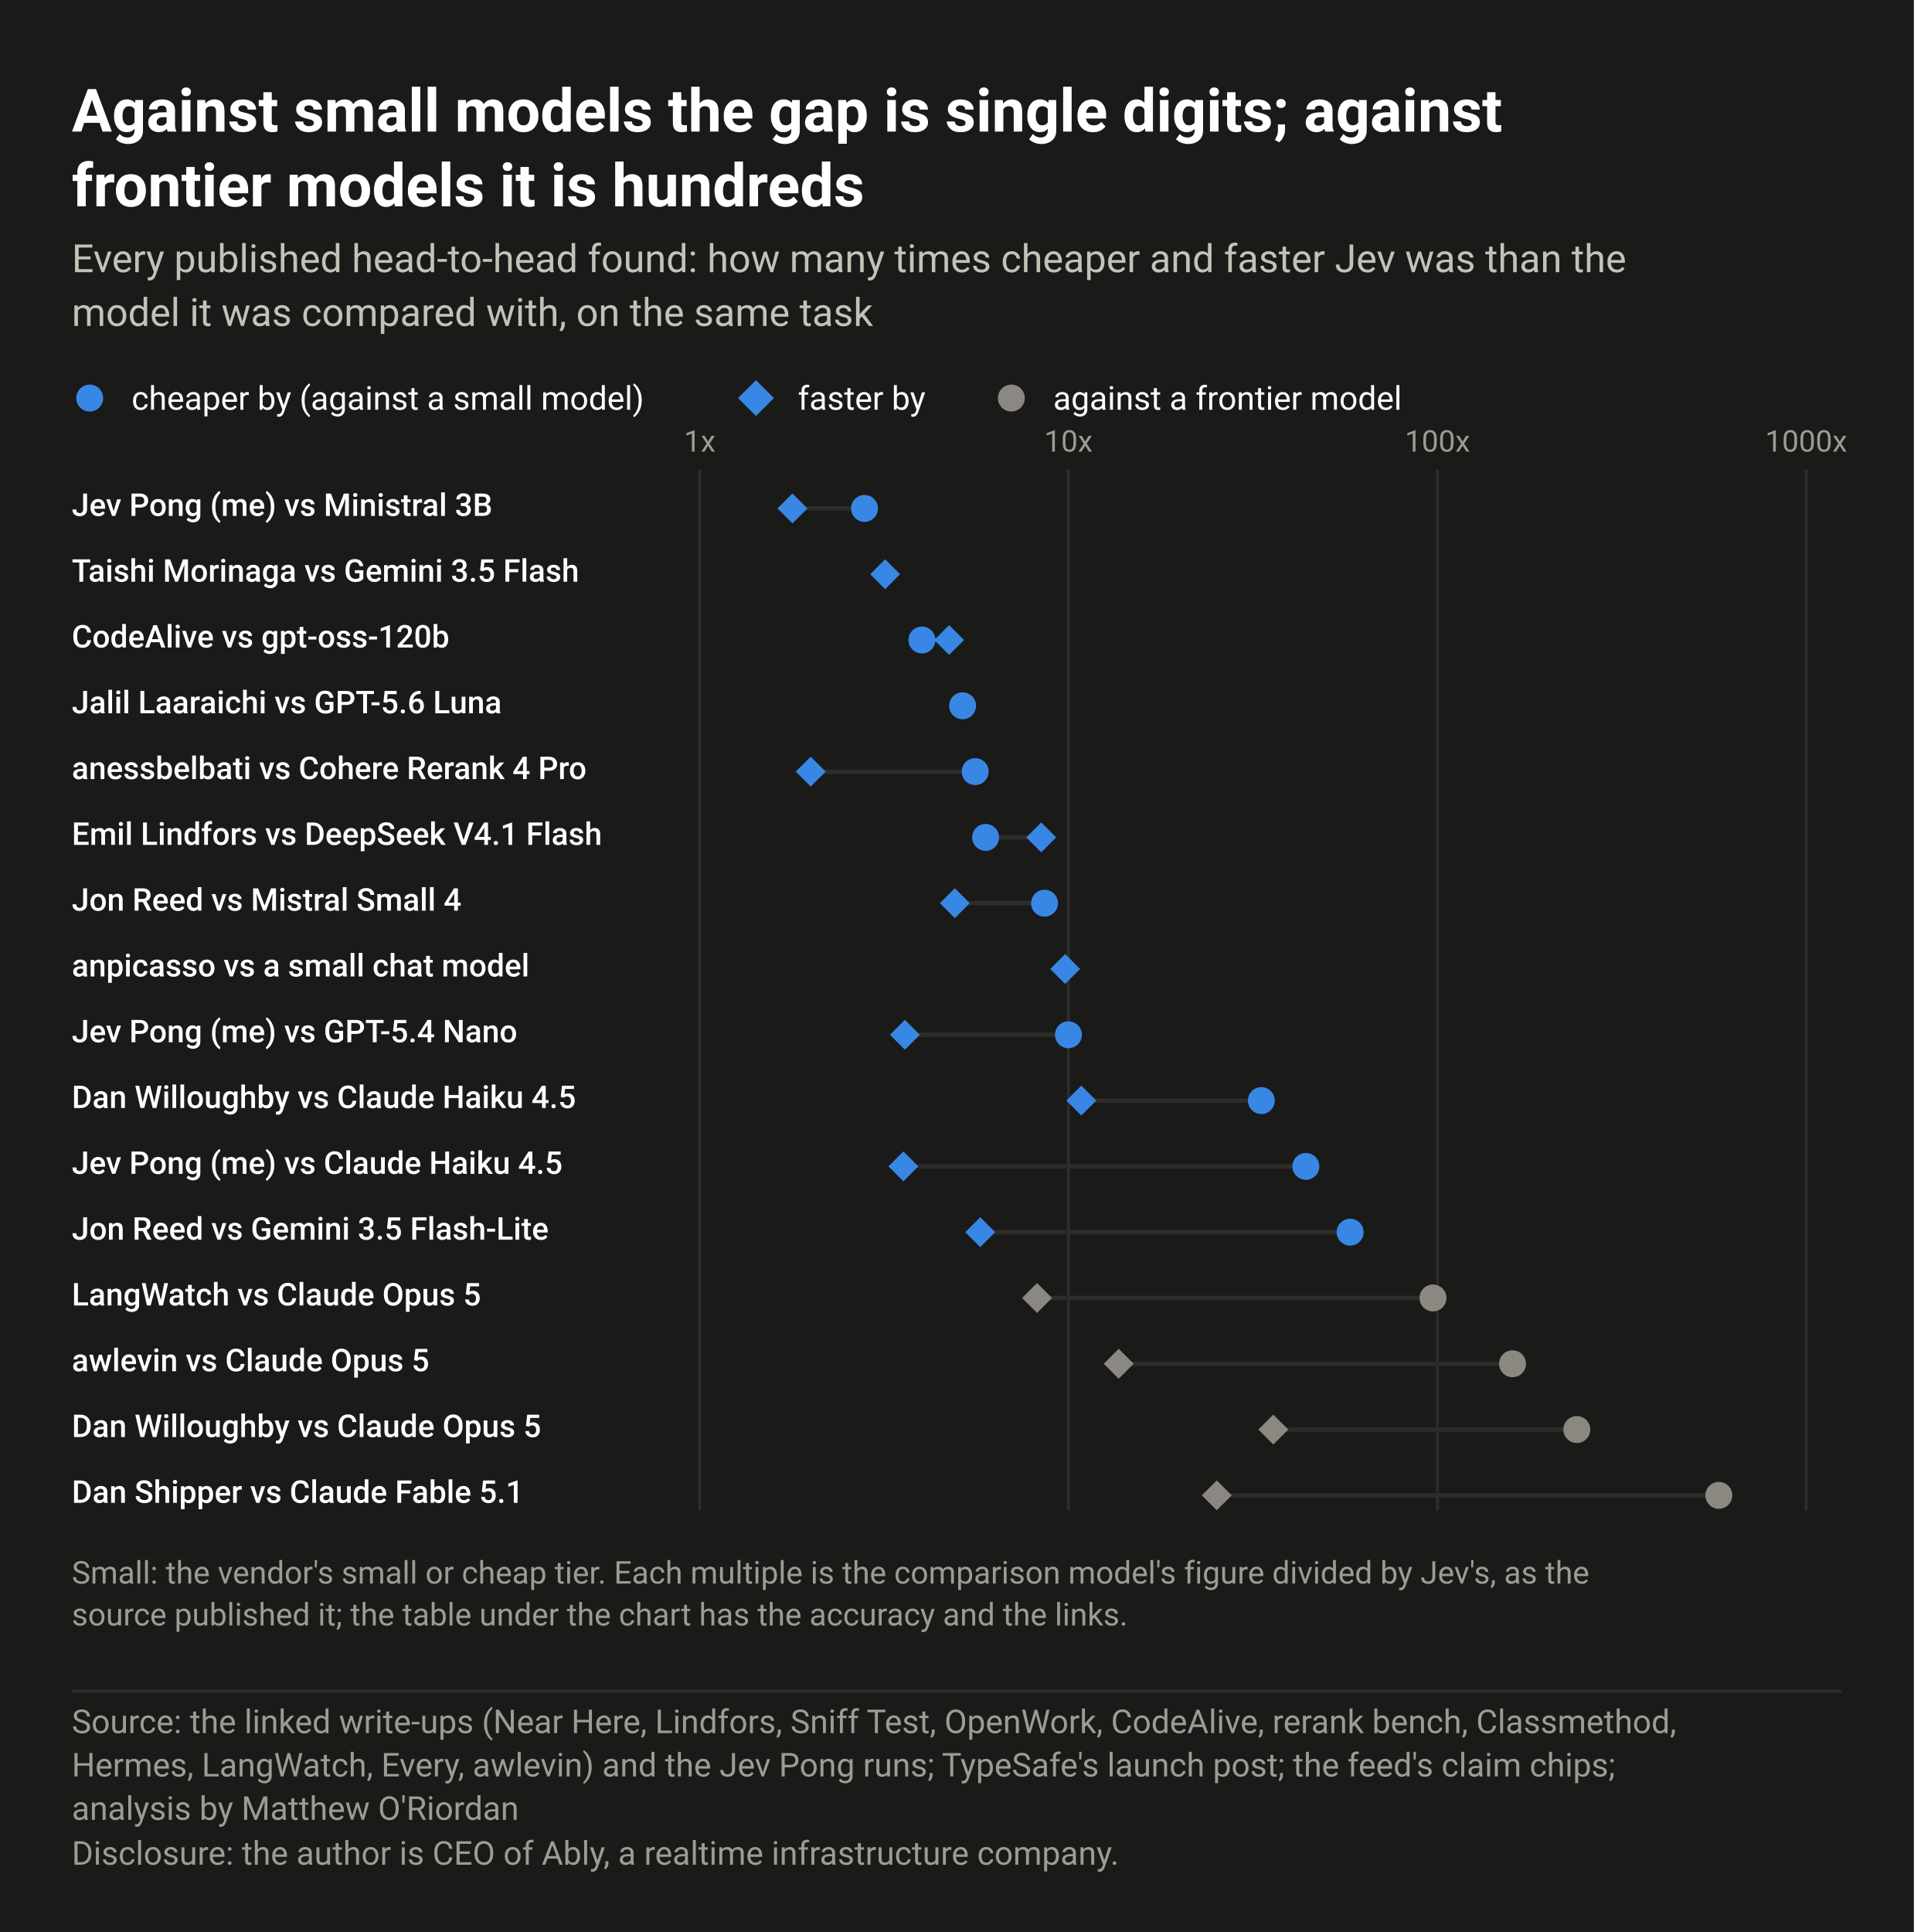
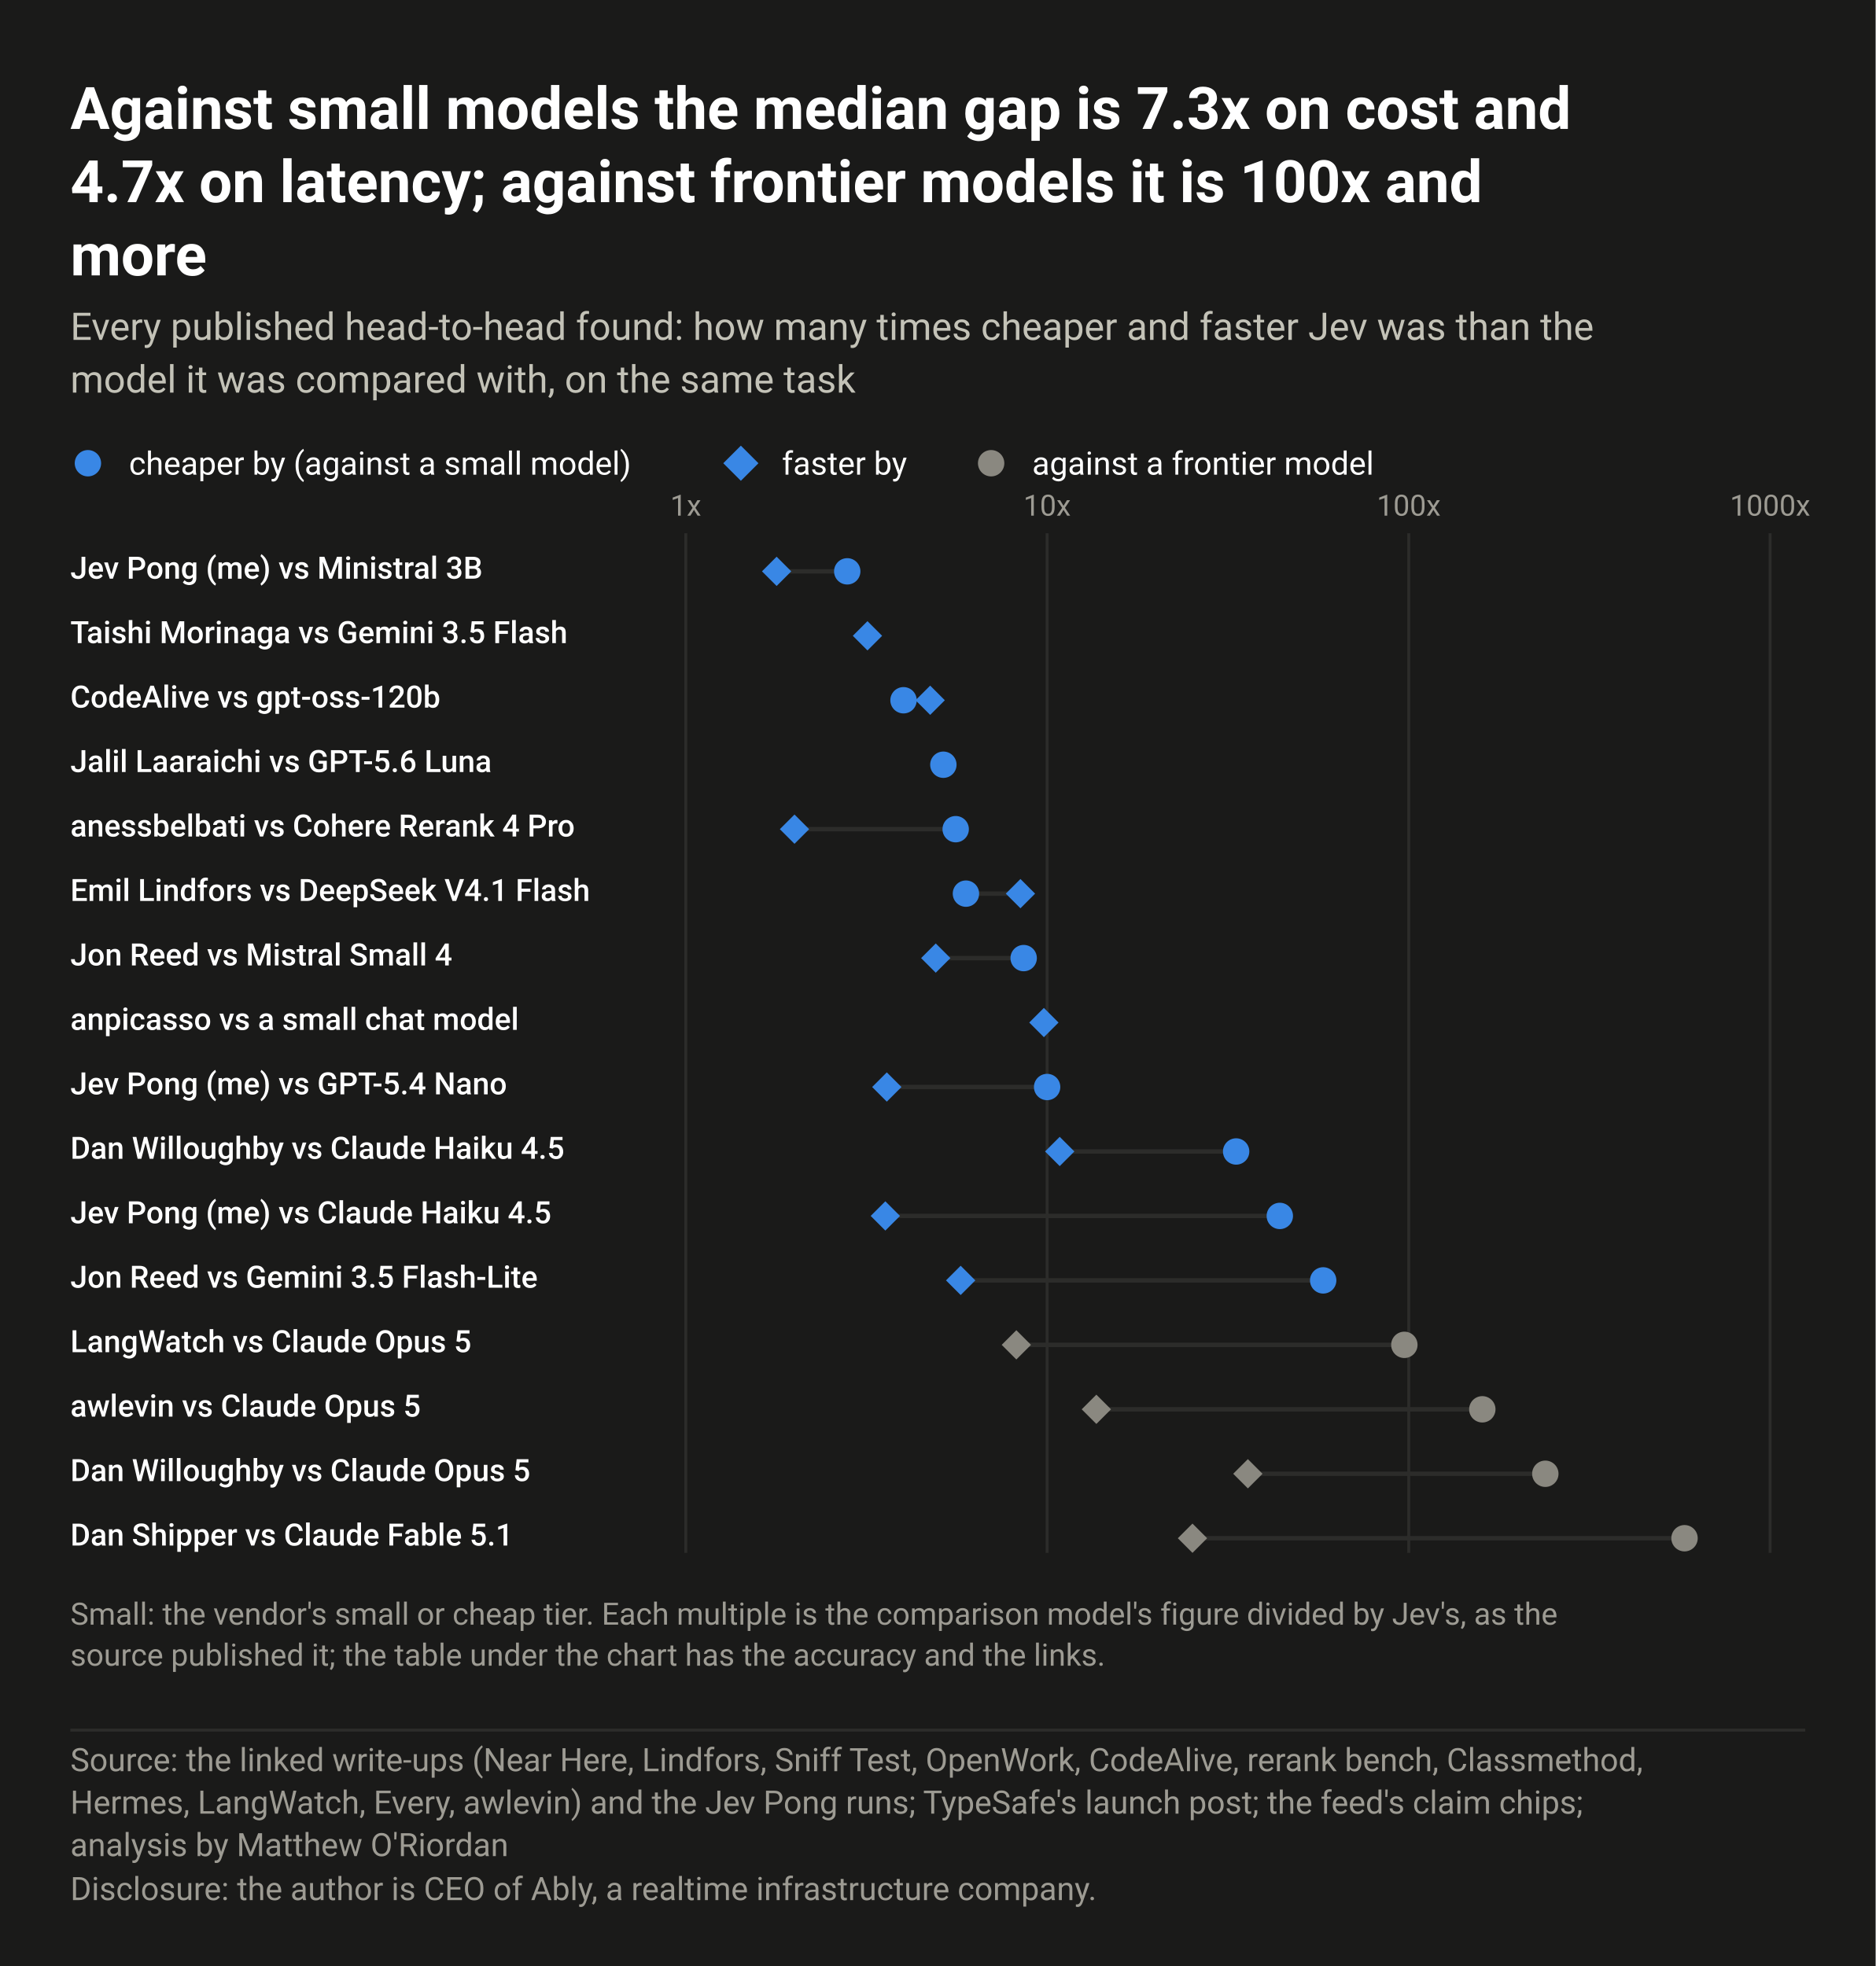
- <svg xmlns="http://www.w3.org/2000/svg" viewBox="0 0 640 646" width="640" height="646" role="img" aria-labeledby="18-wdark-t 18-wdark-d" font-family="Manrope, ui-sans-serif, system-ui, -apple-system, 'Segoe UI', Roboto, Helvetica, Arial, sans-serif">
-   <rect x="0" y="0" width="640" height="646" fill="#1a1a19" />
-   <text x="24" y="44" font-size="20" font-weight="700" fill="#ffffff">Against small models the gap is single digits; against</text>
-   <text x="24" y="69" font-size="20" font-weight="700" fill="#ffffff">frontier models it is hundreds</text>
-   <text x="24" y="91" font-size="13" fill="#c3c2b7">Every published head-to-head found: how many times cheaper and faster Jev was than the</text>
-   <text x="24" y="109" font-size="13" fill="#c3c2b7">model it was compared with, on the same task</text>
-   <circle cx="30" cy="133.1" r="4.5" fill="#3987e5" />
-   <text x="44" y="137" font-size="11" fill="#ffffff">cheaper by (against a small model)</text>
-   <path d="M252.8 127.1l6 6l-6 6l-6 -6z" fill="#3987e5" />
-   <text x="266.8" y="137" font-size="11" fill="#ffffff">faster by</text>
-   <circle cx="338.2" cy="133.1" r="4.5" fill="#8a8880" />
-   <text x="352.2" y="137" font-size="11" fill="#ffffff">against a frontier model</text>
-   <line x1="234" y1="157" x2="234" y2="505" stroke-width="1" stroke="#2c2c2a" />
-   <text x="234" y="151" font-size="10" text-anchor="middle" fill="#9d9b93">1x</text>
-   <line x1="357.3" y1="157" x2="357.3" y2="505" stroke-width="1" stroke="#2c2c2a" />
-   <text x="357.3" y="151" font-size="10" text-anchor="middle" fill="#9d9b93">10x</text>
-   <line x1="480.7" y1="157" x2="480.7" y2="505" stroke-width="1" stroke="#2c2c2a" />
-   <text x="480.7" y="151" font-size="10" text-anchor="middle" fill="#9d9b93">100x</text>
-   <line x1="604" y1="157" x2="604" y2="505" stroke-width="1" stroke="#2c2c2a" />
-   <text x="604" y="151" font-size="10" text-anchor="middle" fill="#9d9b93">1000x</text>
-   <text x="24" y="172.5" font-size="10.5" font-weight="500" fill="#ffffff">Jev Pong (me) vs Ministral 3B</text>
-   <line x1="265" y1="170" x2="289.1" y2="170" stroke-width="1.5" stroke="#2c2c2a" />
-   <circle cx="289.1" cy="170" r="4.5" fill="#3987e5" />
-   <path d="M265 165l5 5l-5 5l-5 -5z" fill="#3987e5" />
-   <text x="24" y="194.5" font-size="10.5" font-weight="500" fill="#ffffff">Taishi Morinaga vs Gemini 3.5 Flash</text>
-   <path d="M296 187l5 5l-5 5l-5 -5z" fill="#3987e5" />
-   <text x="24" y="216.5" font-size="10.5" font-weight="500" fill="#ffffff">CodeAlive vs gpt-oss-120b</text>
-   <line x1="308.3" y1="214" x2="317.4" y2="214" stroke-width="1.5" stroke="#2c2c2a" />
-   <circle cx="308.3" cy="214" r="4.5" fill="#3987e5" />
-   <path d="M317.4 209l5 5l-5 5l-5 -5z" fill="#3987e5" />
-   <text x="24" y="238.5" font-size="10.5" font-weight="500" fill="#ffffff">Jalil Laaraichi vs GPT-5.6 Luna</text>
-   <circle cx="321.9" cy="236" r="4.5" fill="#3987e5" />
-   <text x="24" y="260.5" font-size="10.5" font-weight="500" fill="#ffffff">anessbelbati vs Cohere Rerank 4 Pro</text>
-   <line x1="271.1" y1="258" x2="326.1" y2="258" stroke-width="1.5" stroke="#2c2c2a" />
-   <circle cx="326.1" cy="258" r="4.5" fill="#3987e5" />
-   <path d="M271.1 253l5 5l-5 5l-5 -5z" fill="#3987e5" />
-   <text x="24" y="282.5" font-size="10.5" font-weight="500" fill="#ffffff">Emil Lindfors vs DeepSeek V4.1 Flash</text>
-   <line x1="329.6" y1="280" x2="348.2" y2="280" stroke-width="1.5" stroke="#2c2c2a" />
-   <circle cx="329.6" cy="280" r="4.5" fill="#3987e5" />
-   <path d="M348.2 275l5 5l-5 5l-5 -5z" fill="#3987e5" />
-   <text x="24" y="304.5" font-size="10.5" font-weight="500" fill="#ffffff">Jon Reed vs Mistral Small 4</text>
-   <line x1="319.3" y1="302" x2="349.3" y2="302" stroke-width="1.5" stroke="#2c2c2a" />
-   <circle cx="349.3" cy="302" r="4.5" fill="#3987e5" />
-   <path d="M319.3 297l5 5l-5 5l-5 -5z" fill="#3987e5" />
-   <text x="24" y="326.5" font-size="10.5" font-weight="500" fill="#ffffff">anpicasso vs a small chat model</text>
-   <path d="M356.2 319l5 5l-5 5l-5 -5z" fill="#3987e5" />
-   <text x="24" y="348.5" font-size="10.5" font-weight="500" fill="#ffffff">Jev Pong (me) vs GPT-5.4 Nano</text>
-   <line x1="302.6" y1="346" x2="357.3" y2="346" stroke-width="1.5" stroke="#2c2c2a" />
-   <circle cx="357.3" cy="346" r="4.5" fill="#3987e5" />
-   <path d="M302.6 341l5 5l-5 5l-5 -5z" fill="#3987e5" />
-   <text x="24" y="370.5" font-size="10.5" font-weight="500" fill="#ffffff">Dan Willoughby vs Claude Haiku 4.5</text>
-   <line x1="361.6" y1="368" x2="421.8" y2="368" stroke-width="1.5" stroke="#2c2c2a" />
-   <circle cx="421.8" cy="368" r="4.5" fill="#3987e5" />
-   <path d="M361.6 363l5 5l-5 5l-5 -5z" fill="#3987e5" />
-   <text x="24" y="392.5" font-size="10.5" font-weight="500" fill="#ffffff">Jev Pong (me) vs Claude Haiku 4.5</text>
-   <line x1="302.1" y1="390" x2="436.7" y2="390" stroke-width="1.5" stroke="#2c2c2a" />
-   <circle cx="436.7" cy="390" r="4.5" fill="#3987e5" />
-   <path d="M302.1 385l5 5l-5 5l-5 -5z" fill="#3987e5" />
-   <text x="24" y="414.5" font-size="10.5" font-weight="500" fill="#ffffff">Jon Reed vs Gemini 3.5 Flash-Lite</text>
-   <line x1="327.8" y1="412" x2="451.5" y2="412" stroke-width="1.5" stroke="#2c2c2a" />
-   <circle cx="451.5" cy="412" r="4.5" fill="#3987e5" />
-   <path d="M327.8 407l5 5l-5 5l-5 -5z" fill="#3987e5" />
-   <text x="24" y="436.5" font-size="10.5" font-weight="500" fill="#ffffff">LangWatch vs Claude Opus 5</text>
-   <line x1="346.8" y1="434" x2="479.2" y2="434" stroke-width="1.5" stroke="#2c2c2a" />
-   <circle cx="479.2" cy="434" r="4.5" fill="#8a8880" />
-   <path d="M346.8 429l5 5l-5 5l-5 -5z" fill="#8a8880" />
-   <text x="24" y="458.5" font-size="10.5" font-weight="500" fill="#ffffff">awlevin vs Claude Opus 5</text>
-   <line x1="374.1" y1="456" x2="505.8" y2="456" stroke-width="1.5" stroke="#2c2c2a" />
-   <circle cx="505.8" cy="456" r="4.5" fill="#8a8880" />
-   <path d="M374.1 451l5 5l-5 5l-5 -5z" fill="#8a8880" />
-   <text x="24" y="480.5" font-size="10.5" font-weight="500" fill="#ffffff">Dan Willoughby vs Claude Opus 5</text>
-   <line x1="425.8" y1="478" x2="527.3" y2="478" stroke-width="1.5" stroke="#2c2c2a" />
-   <circle cx="527.3" cy="478" r="4.5" fill="#8a8880" />
-   <path d="M425.8 473l5 5l-5 5l-5 -5z" fill="#8a8880" />
-   <text x="24" y="502.5" font-size="10.5" font-weight="500" fill="#ffffff">Dan Shipper vs Claude Fable 5.1</text>
-   <line x1="406.9" y1="500" x2="574.8" y2="500" stroke-width="1.5" stroke="#2c2c2a" />
-   <circle cx="574.8" cy="500" r="4.5" fill="#8a8880" />
-   <path d="M406.9 495l5 5l-5 5l-5 -5z" fill="#8a8880" />
-   <text x="24" y="529.5" font-size="10.5" fill="#9d9b93">Small: the vendor's small or cheap tier. Each multiple is the comparison model's figure divided by Jev's, as the</text>
-   <text x="24" y="543.5" font-size="10.5" fill="#9d9b93">source published it; the table under the chart has the accuracy and the links.</text>
-   <line x1="24" y1="565.5" x2="616" y2="565.5" stroke-width="1" stroke="#2c2c2a" />
-   <text x="24" y="579.5" font-size="11" fill="#9d9b93">Source: the linked write-ups (Near Here, Lindfors, Sniff Test, OpenWork, CodeAlive, rerank bench, Classmethod,</text>
-   <text x="24" y="594" font-size="11" fill="#9d9b93">Hermes, LangWatch, Every, awlevin) and the Jev Pong runs; TypeSafe's launch post; the feed's claim chips;</text>
-   <text x="24" y="608.5" font-size="11" fill="#9d9b93">analysis by Matthew O'Riordan</text>
-   <text x="24" y="623.5" font-size="11" fill="#9d9b93">Disclosure: the author is CEO of Ably, a realtime infrastructure company.</text>
+ <svg xmlns="http://www.w3.org/2000/svg" viewBox="0 0 640 671" width="640" height="671" role="img" aria-labeledby="18-wdark-t 18-wdark-d" font-family="Manrope, ui-sans-serif, system-ui, -apple-system, 'Segoe UI', Roboto, Helvetica, Arial, sans-serif">
+   <rect x="0" y="0" width="640" height="671" fill="#1a1a19" />
+   <text x="24" y="44" font-size="20" font-weight="700" fill="#ffffff">Against small models the median gap is 7.3x on cost and</text>
+   <text x="24" y="69" font-size="20" font-weight="700" fill="#ffffff">4.7x on latency; against frontier models it is 100x and</text>
+   <text x="24" y="94" font-size="20" font-weight="700" fill="#ffffff">more</text>
+   <text x="24" y="116" font-size="13" fill="#c3c2b7">Every published head-to-head found: how many times cheaper and faster Jev was than the</text>
+   <text x="24" y="134" font-size="13" fill="#c3c2b7">model it was compared with, on the same task</text>
+   <circle cx="30" cy="158.1" r="4.5" fill="#3987e5" />
+   <text x="44" y="162" font-size="11" fill="#ffffff">cheaper by (against a small model)</text>
+   <path d="M252.8 152.1l6 6l-6 6l-6 -6z" fill="#3987e5" />
+   <text x="266.8" y="162" font-size="11" fill="#ffffff">faster by</text>
+   <circle cx="338.2" cy="158.1" r="4.5" fill="#8a8880" />
+   <text x="352.2" y="162" font-size="11" fill="#ffffff">against a frontier model</text>
+   <line x1="234" y1="182" x2="234" y2="530" stroke-width="1" stroke="#2c2c2a" />
+   <text x="234" y="176" font-size="10" text-anchor="middle" fill="#9d9b93">1x</text>
+   <line x1="357.3" y1="182" x2="357.3" y2="530" stroke-width="1" stroke="#2c2c2a" />
+   <text x="357.3" y="176" font-size="10" text-anchor="middle" fill="#9d9b93">10x</text>
+   <line x1="480.7" y1="182" x2="480.7" y2="530" stroke-width="1" stroke="#2c2c2a" />
+   <text x="480.7" y="176" font-size="10" text-anchor="middle" fill="#9d9b93">100x</text>
+   <line x1="604" y1="182" x2="604" y2="530" stroke-width="1" stroke="#2c2c2a" />
+   <text x="604" y="176" font-size="10" text-anchor="middle" fill="#9d9b93">1000x</text>
+   <text x="24" y="197.5" font-size="10.5" font-weight="500" fill="#ffffff">Jev Pong (me) vs Ministral 3B</text>
+   <line x1="265" y1="195" x2="289.1" y2="195" stroke-width="1.5" stroke="#2c2c2a" />
+   <circle cx="289.1" cy="195" r="4.5" fill="#3987e5" />
+   <path d="M265 190l5 5l-5 5l-5 -5z" fill="#3987e5" />
+   <text x="24" y="219.5" font-size="10.5" font-weight="500" fill="#ffffff">Taishi Morinaga vs Gemini 3.5 Flash</text>
+   <path d="M296 212l5 5l-5 5l-5 -5z" fill="#3987e5" />
+   <text x="24" y="241.5" font-size="10.5" font-weight="500" fill="#ffffff">CodeAlive vs gpt-oss-120b</text>
+   <line x1="308.3" y1="239" x2="317.4" y2="239" stroke-width="1.5" stroke="#2c2c2a" />
+   <circle cx="308.3" cy="239" r="4.5" fill="#3987e5" />
+   <path d="M317.4 234l5 5l-5 5l-5 -5z" fill="#3987e5" />
+   <text x="24" y="263.5" font-size="10.5" font-weight="500" fill="#ffffff">Jalil Laaraichi vs GPT-5.6 Luna</text>
+   <circle cx="321.9" cy="261" r="4.5" fill="#3987e5" />
+   <text x="24" y="285.5" font-size="10.5" font-weight="500" fill="#ffffff">anessbelbati vs Cohere Rerank 4 Pro</text>
+   <line x1="271.1" y1="283" x2="326.1" y2="283" stroke-width="1.5" stroke="#2c2c2a" />
+   <circle cx="326.1" cy="283" r="4.5" fill="#3987e5" />
+   <path d="M271.1 278l5 5l-5 5l-5 -5z" fill="#3987e5" />
+   <text x="24" y="307.5" font-size="10.5" font-weight="500" fill="#ffffff">Emil Lindfors vs DeepSeek V4.1 Flash</text>
+   <line x1="329.6" y1="305" x2="348.2" y2="305" stroke-width="1.5" stroke="#2c2c2a" />
+   <circle cx="329.6" cy="305" r="4.5" fill="#3987e5" />
+   <path d="M348.2 300l5 5l-5 5l-5 -5z" fill="#3987e5" />
+   <text x="24" y="329.5" font-size="10.5" font-weight="500" fill="#ffffff">Jon Reed vs Mistral Small 4</text>
+   <line x1="319.3" y1="327" x2="349.3" y2="327" stroke-width="1.5" stroke="#2c2c2a" />
+   <circle cx="349.3" cy="327" r="4.5" fill="#3987e5" />
+   <path d="M319.3 322l5 5l-5 5l-5 -5z" fill="#3987e5" />
+   <text x="24" y="351.5" font-size="10.5" font-weight="500" fill="#ffffff">anpicasso vs a small chat model</text>
+   <path d="M356.2 344l5 5l-5 5l-5 -5z" fill="#3987e5" />
+   <text x="24" y="373.5" font-size="10.5" font-weight="500" fill="#ffffff">Jev Pong (me) vs GPT-5.4 Nano</text>
+   <line x1="302.6" y1="371" x2="357.3" y2="371" stroke-width="1.5" stroke="#2c2c2a" />
+   <circle cx="357.3" cy="371" r="4.5" fill="#3987e5" />
+   <path d="M302.6 366l5 5l-5 5l-5 -5z" fill="#3987e5" />
+   <text x="24" y="395.5" font-size="10.5" font-weight="500" fill="#ffffff">Dan Willoughby vs Claude Haiku 4.5</text>
+   <line x1="361.6" y1="393" x2="421.8" y2="393" stroke-width="1.5" stroke="#2c2c2a" />
+   <circle cx="421.8" cy="393" r="4.5" fill="#3987e5" />
+   <path d="M361.6 388l5 5l-5 5l-5 -5z" fill="#3987e5" />
+   <text x="24" y="417.5" font-size="10.5" font-weight="500" fill="#ffffff">Jev Pong (me) vs Claude Haiku 4.5</text>
+   <line x1="302.1" y1="415" x2="436.7" y2="415" stroke-width="1.5" stroke="#2c2c2a" />
+   <circle cx="436.7" cy="415" r="4.5" fill="#3987e5" />
+   <path d="M302.1 410l5 5l-5 5l-5 -5z" fill="#3987e5" />
+   <text x="24" y="439.5" font-size="10.5" font-weight="500" fill="#ffffff">Jon Reed vs Gemini 3.5 Flash-Lite</text>
+   <line x1="327.8" y1="437" x2="451.5" y2="437" stroke-width="1.5" stroke="#2c2c2a" />
+   <circle cx="451.5" cy="437" r="4.5" fill="#3987e5" />
+   <path d="M327.8 432l5 5l-5 5l-5 -5z" fill="#3987e5" />
+   <text x="24" y="461.5" font-size="10.5" font-weight="500" fill="#ffffff">LangWatch vs Claude Opus 5</text>
+   <line x1="346.8" y1="459" x2="479.2" y2="459" stroke-width="1.5" stroke="#2c2c2a" />
+   <circle cx="479.2" cy="459" r="4.5" fill="#8a8880" />
+   <path d="M346.8 454l5 5l-5 5l-5 -5z" fill="#8a8880" />
+   <text x="24" y="483.5" font-size="10.5" font-weight="500" fill="#ffffff">awlevin vs Claude Opus 5</text>
+   <line x1="374.1" y1="481" x2="505.8" y2="481" stroke-width="1.5" stroke="#2c2c2a" />
+   <circle cx="505.8" cy="481" r="4.5" fill="#8a8880" />
+   <path d="M374.1 476l5 5l-5 5l-5 -5z" fill="#8a8880" />
+   <text x="24" y="505.5" font-size="10.5" font-weight="500" fill="#ffffff">Dan Willoughby vs Claude Opus 5</text>
+   <line x1="425.8" y1="503" x2="527.3" y2="503" stroke-width="1.5" stroke="#2c2c2a" />
+   <circle cx="527.3" cy="503" r="4.5" fill="#8a8880" />
+   <path d="M425.8 498l5 5l-5 5l-5 -5z" fill="#8a8880" />
+   <text x="24" y="527.5" font-size="10.5" font-weight="500" fill="#ffffff">Dan Shipper vs Claude Fable 5.1</text>
+   <line x1="406.9" y1="525" x2="574.8" y2="525" stroke-width="1.5" stroke="#2c2c2a" />
+   <circle cx="574.8" cy="525" r="4.5" fill="#8a8880" />
+   <path d="M406.9 520l5 5l-5 5l-5 -5z" fill="#8a8880" />
+   <text x="24" y="554.5" font-size="10.5" fill="#9d9b93">Small: the vendor's small or cheap tier. Each multiple is the comparison model's figure divided by Jev's, as the</text>
+   <text x="24" y="568.5" font-size="10.5" fill="#9d9b93">source published it; the table under the chart has the accuracy and the links.</text>
+   <line x1="24" y1="590.5" x2="616" y2="590.5" stroke-width="1" stroke="#2c2c2a" />
+   <text x="24" y="604.5" font-size="11" fill="#9d9b93">Source: the linked write-ups (Near Here, Lindfors, Sniff Test, OpenWork, CodeAlive, rerank bench, Classmethod,</text>
+   <text x="24" y="619" font-size="11" fill="#9d9b93">Hermes, LangWatch, Every, awlevin) and the Jev Pong runs; TypeSafe's launch post; the feed's claim chips;</text>
+   <text x="24" y="633.5" font-size="11" fill="#9d9b93">analysis by Matthew O'Riordan</text>
+   <text x="24" y="648.5" font-size="11" fill="#9d9b93">Disclosure: the author is CEO of Ably, a realtime infrastructure company.</text>
</svg>
